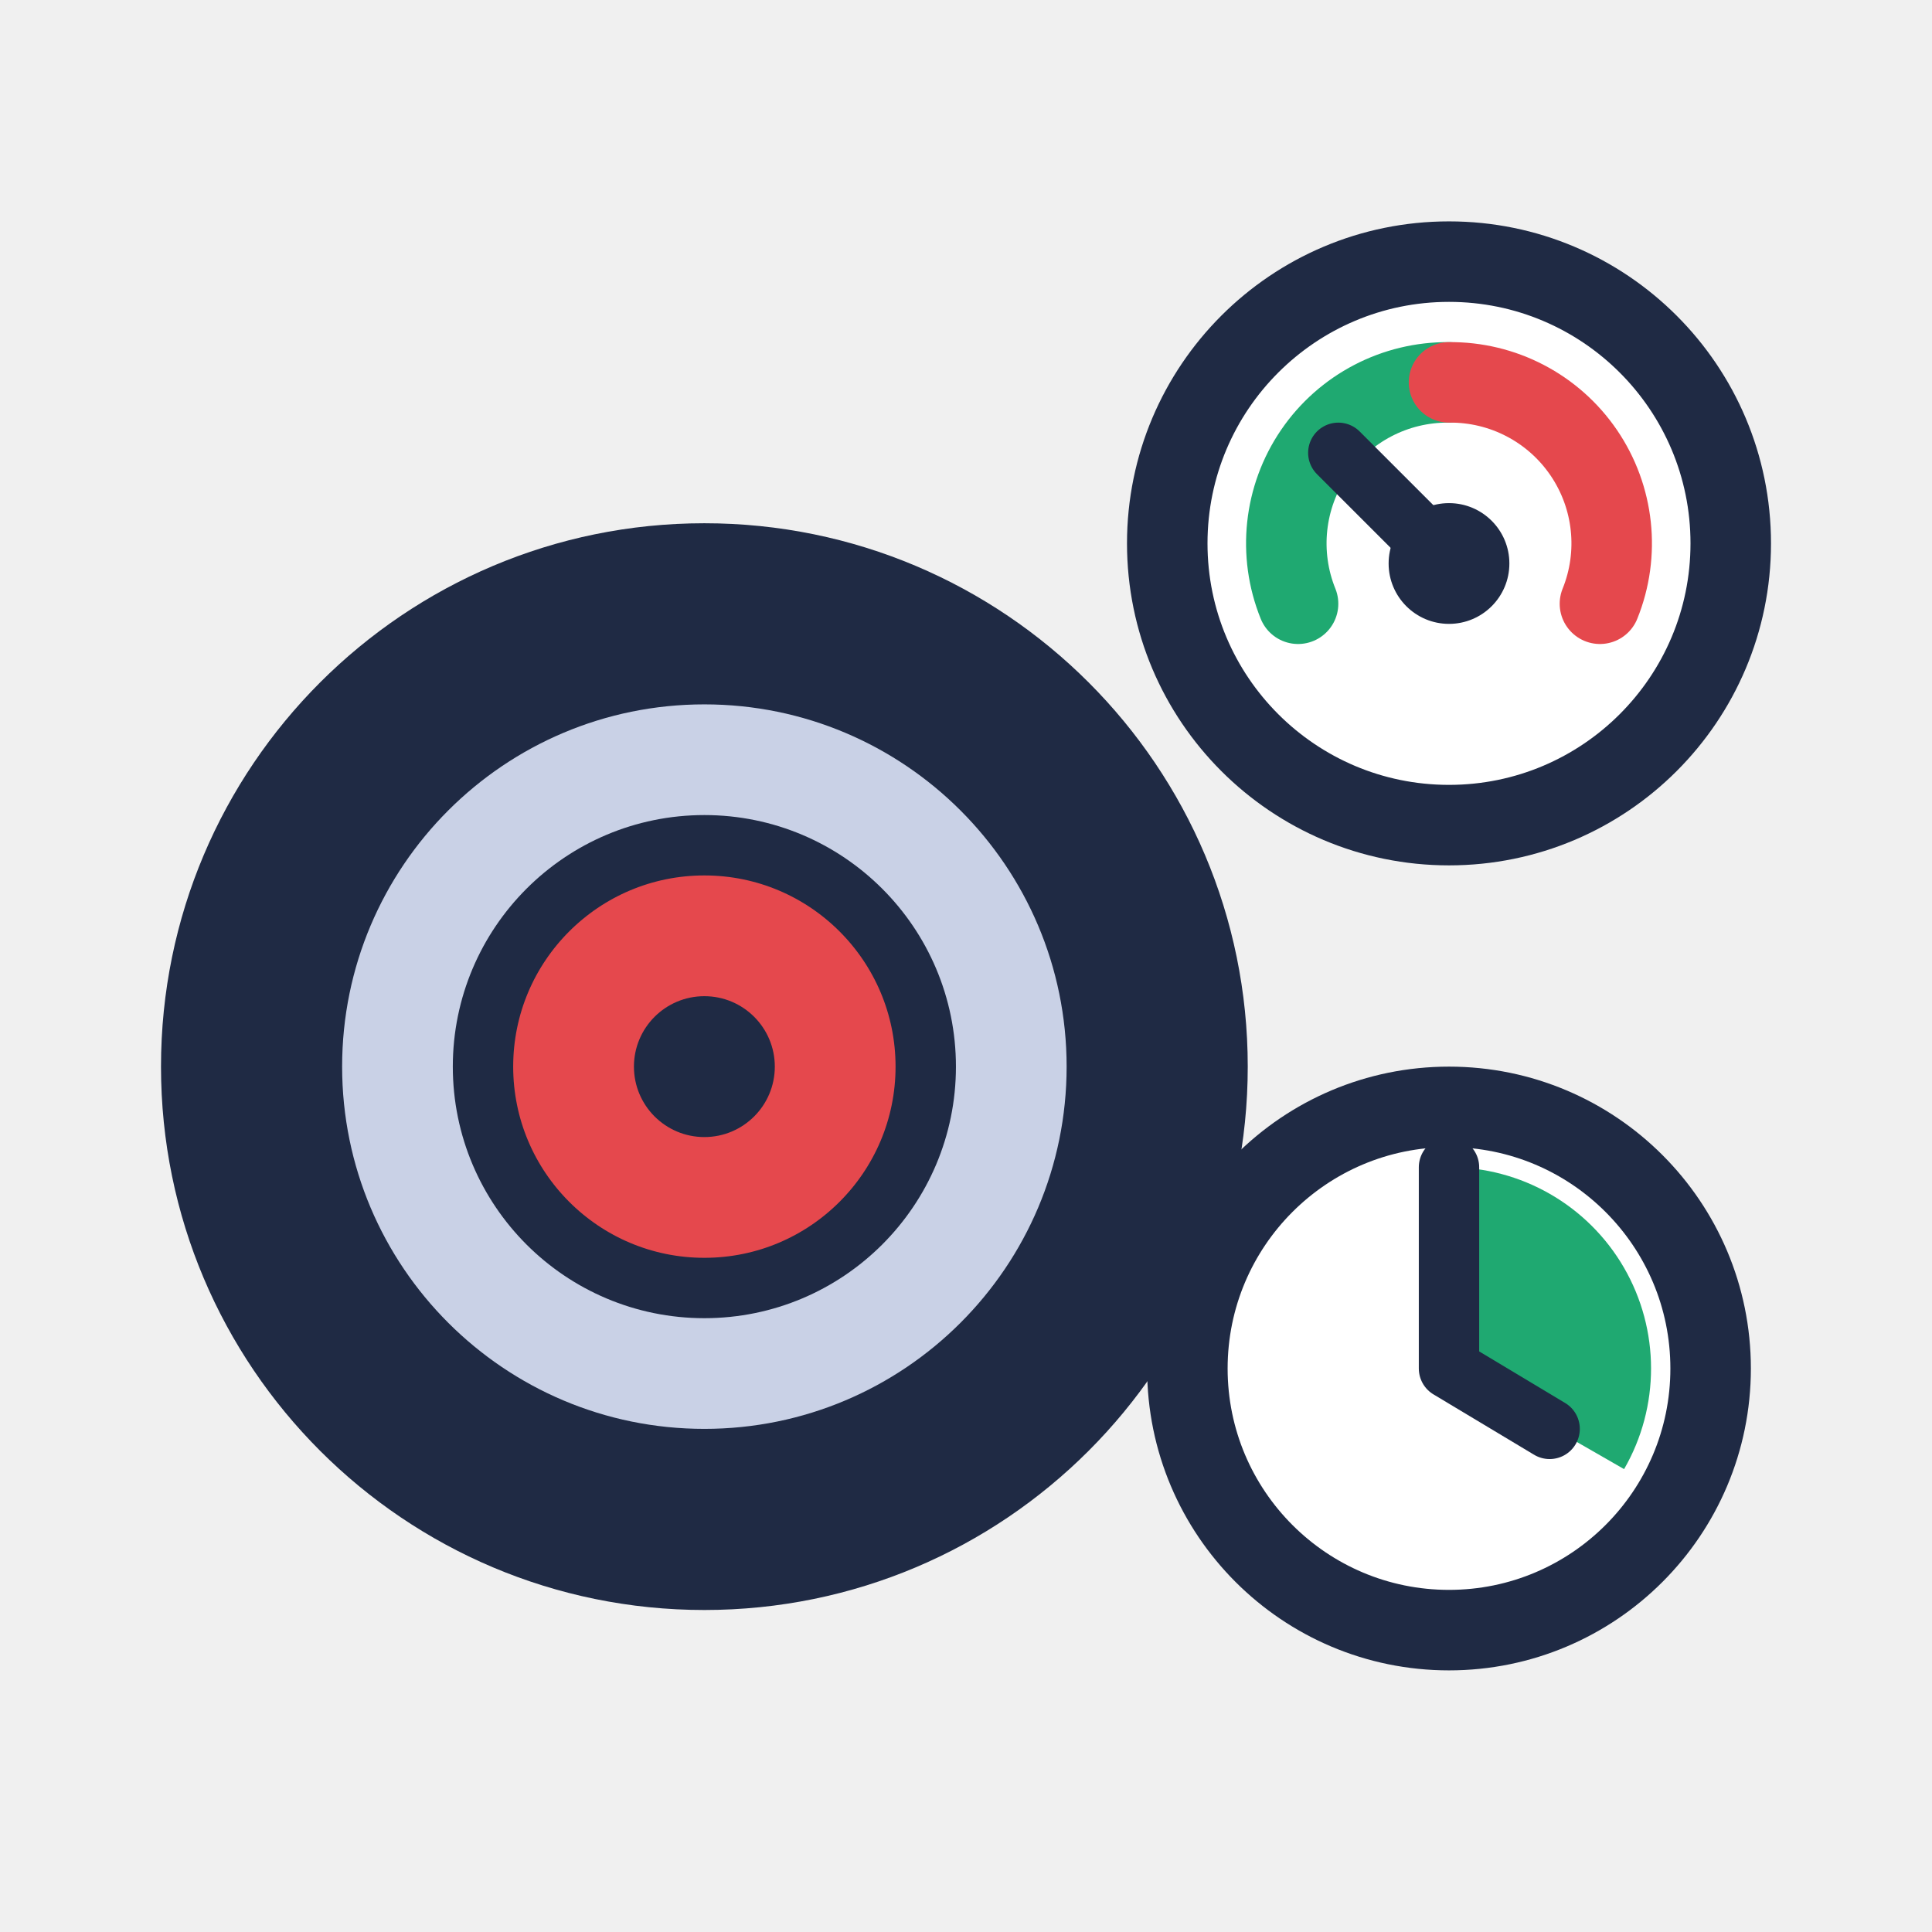
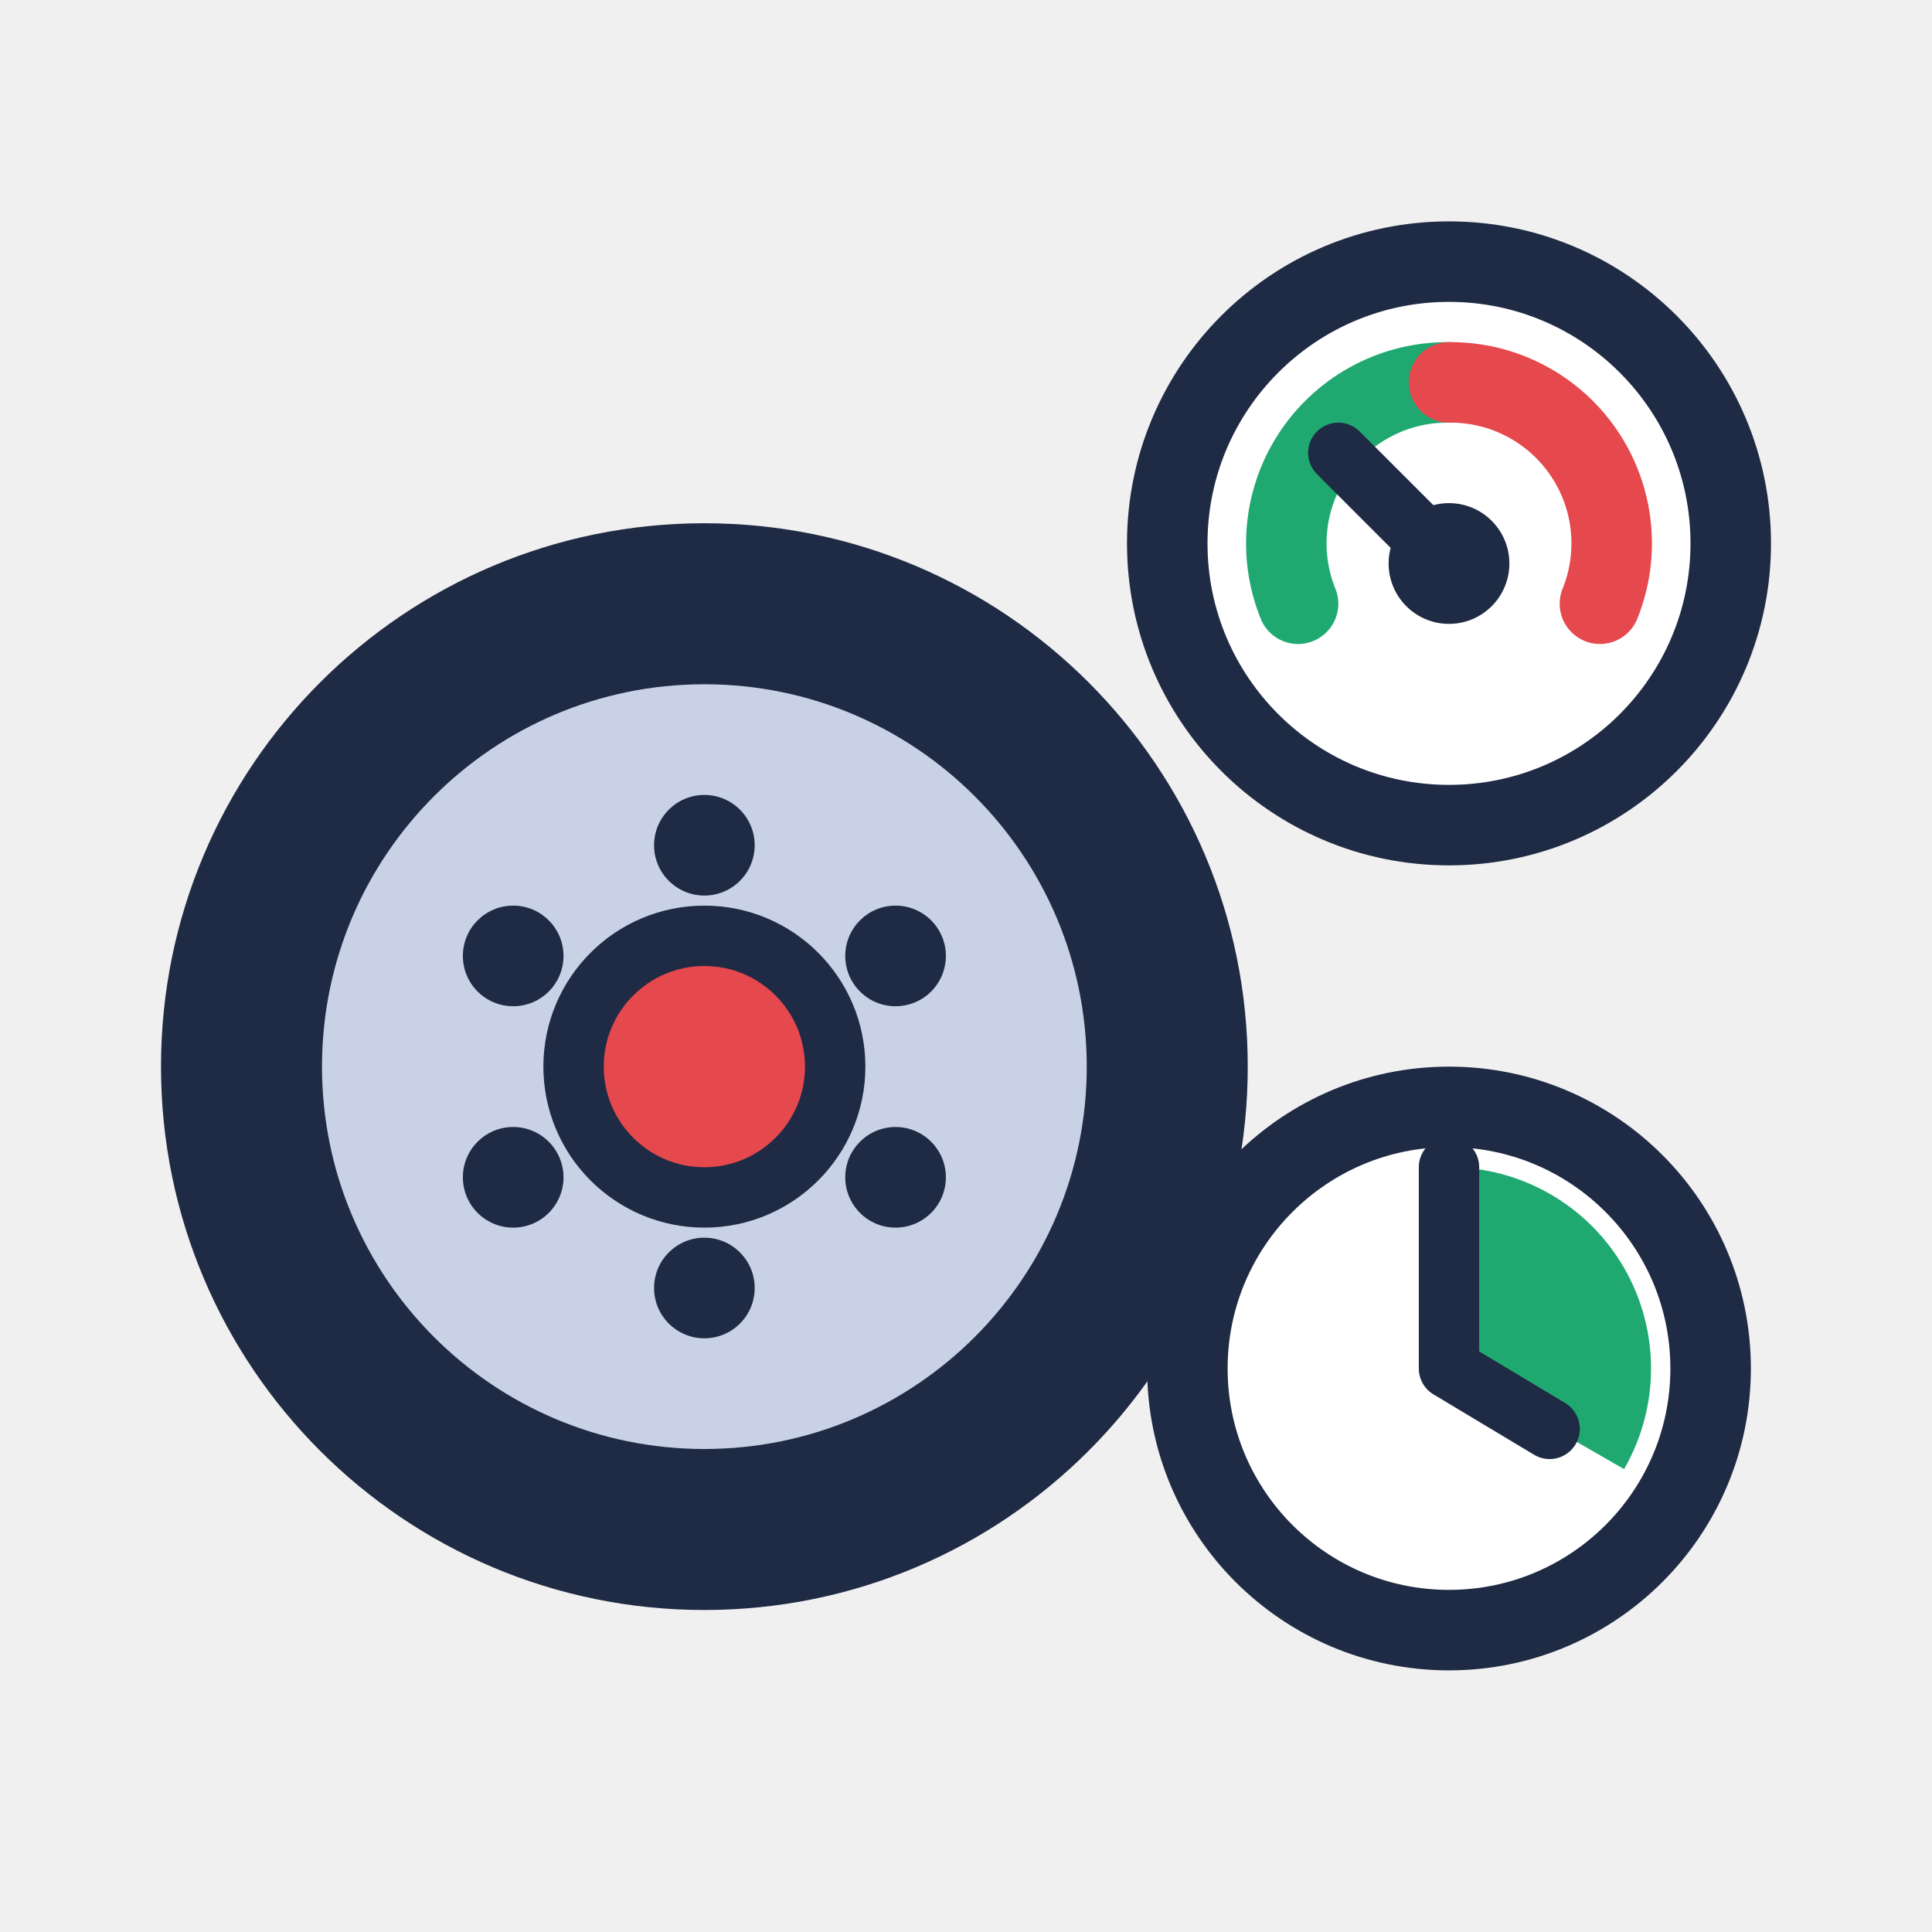
<svg xmlns="http://www.w3.org/2000/svg" viewBox="0 0 96 96">
  <circle cx="35" cy="53" r="27" fill="#1f2a44" />
-   <circle cx="35" cy="53" r="18" fill="#c9d1e6" />
-   <circle cx="35" cy="53" r="11" fill="#e5484d" stroke="#1f2a44" stroke-width="3" />
-   <circle cx="35" cy="53" r="3.5" fill="#1f2a44" />
+   <circle cx="35" cy="53" r="19" fill="#c9d1e6" />
+   <g fill="#1f2a44">
+     <circle cx="35" cy="42" r="2.5" />
+     <circle cx="44.5" cy="47.5" r="2.5" />
+     <circle cx="44.5" cy="58.5" r="2.5" />
+     <circle cx="35" cy="64" r="2.5" />
+     <circle cx="25.5" cy="58.5" r="2.5" />
+     <circle cx="25.5" cy="47.5" r="2.5" />
+   </g>
+   <circle cx="35" cy="53" r="6.5" fill="#e5484d" stroke="#1f2a44" stroke-width="3" />
  <circle cx="72" cy="27" r="14" fill="#ffffff" stroke="#1f2a44" stroke-width="4" />
  <g fill="none" stroke-width="4" stroke-linecap="round">
    <path d="M64.5 30A8 8 0 0 1 72 19" stroke="#1fa971" />
    <path d="M72 19A8 8 0 0 1 79.5 30" stroke="#e5484d" />
  </g>
  <path d="M72 28L66.5 22.5" stroke="#1f2a44" stroke-width="3" stroke-linecap="round" />
  <circle cx="72" cy="28" r="3" fill="#1f2a44" />
  <circle cx="72" cy="68" r="13" fill="#ffffff" stroke="#1f2a44" stroke-width="4" />
  <path d="M72 68L72 58A10 10 0 0 1 80.7 73Z" fill="#1fa971" />
  <path d="M72 58V68L77 71" fill="none" stroke="#1f2a44" stroke-width="3" stroke-linecap="round" stroke-linejoin="round" />
</svg>
